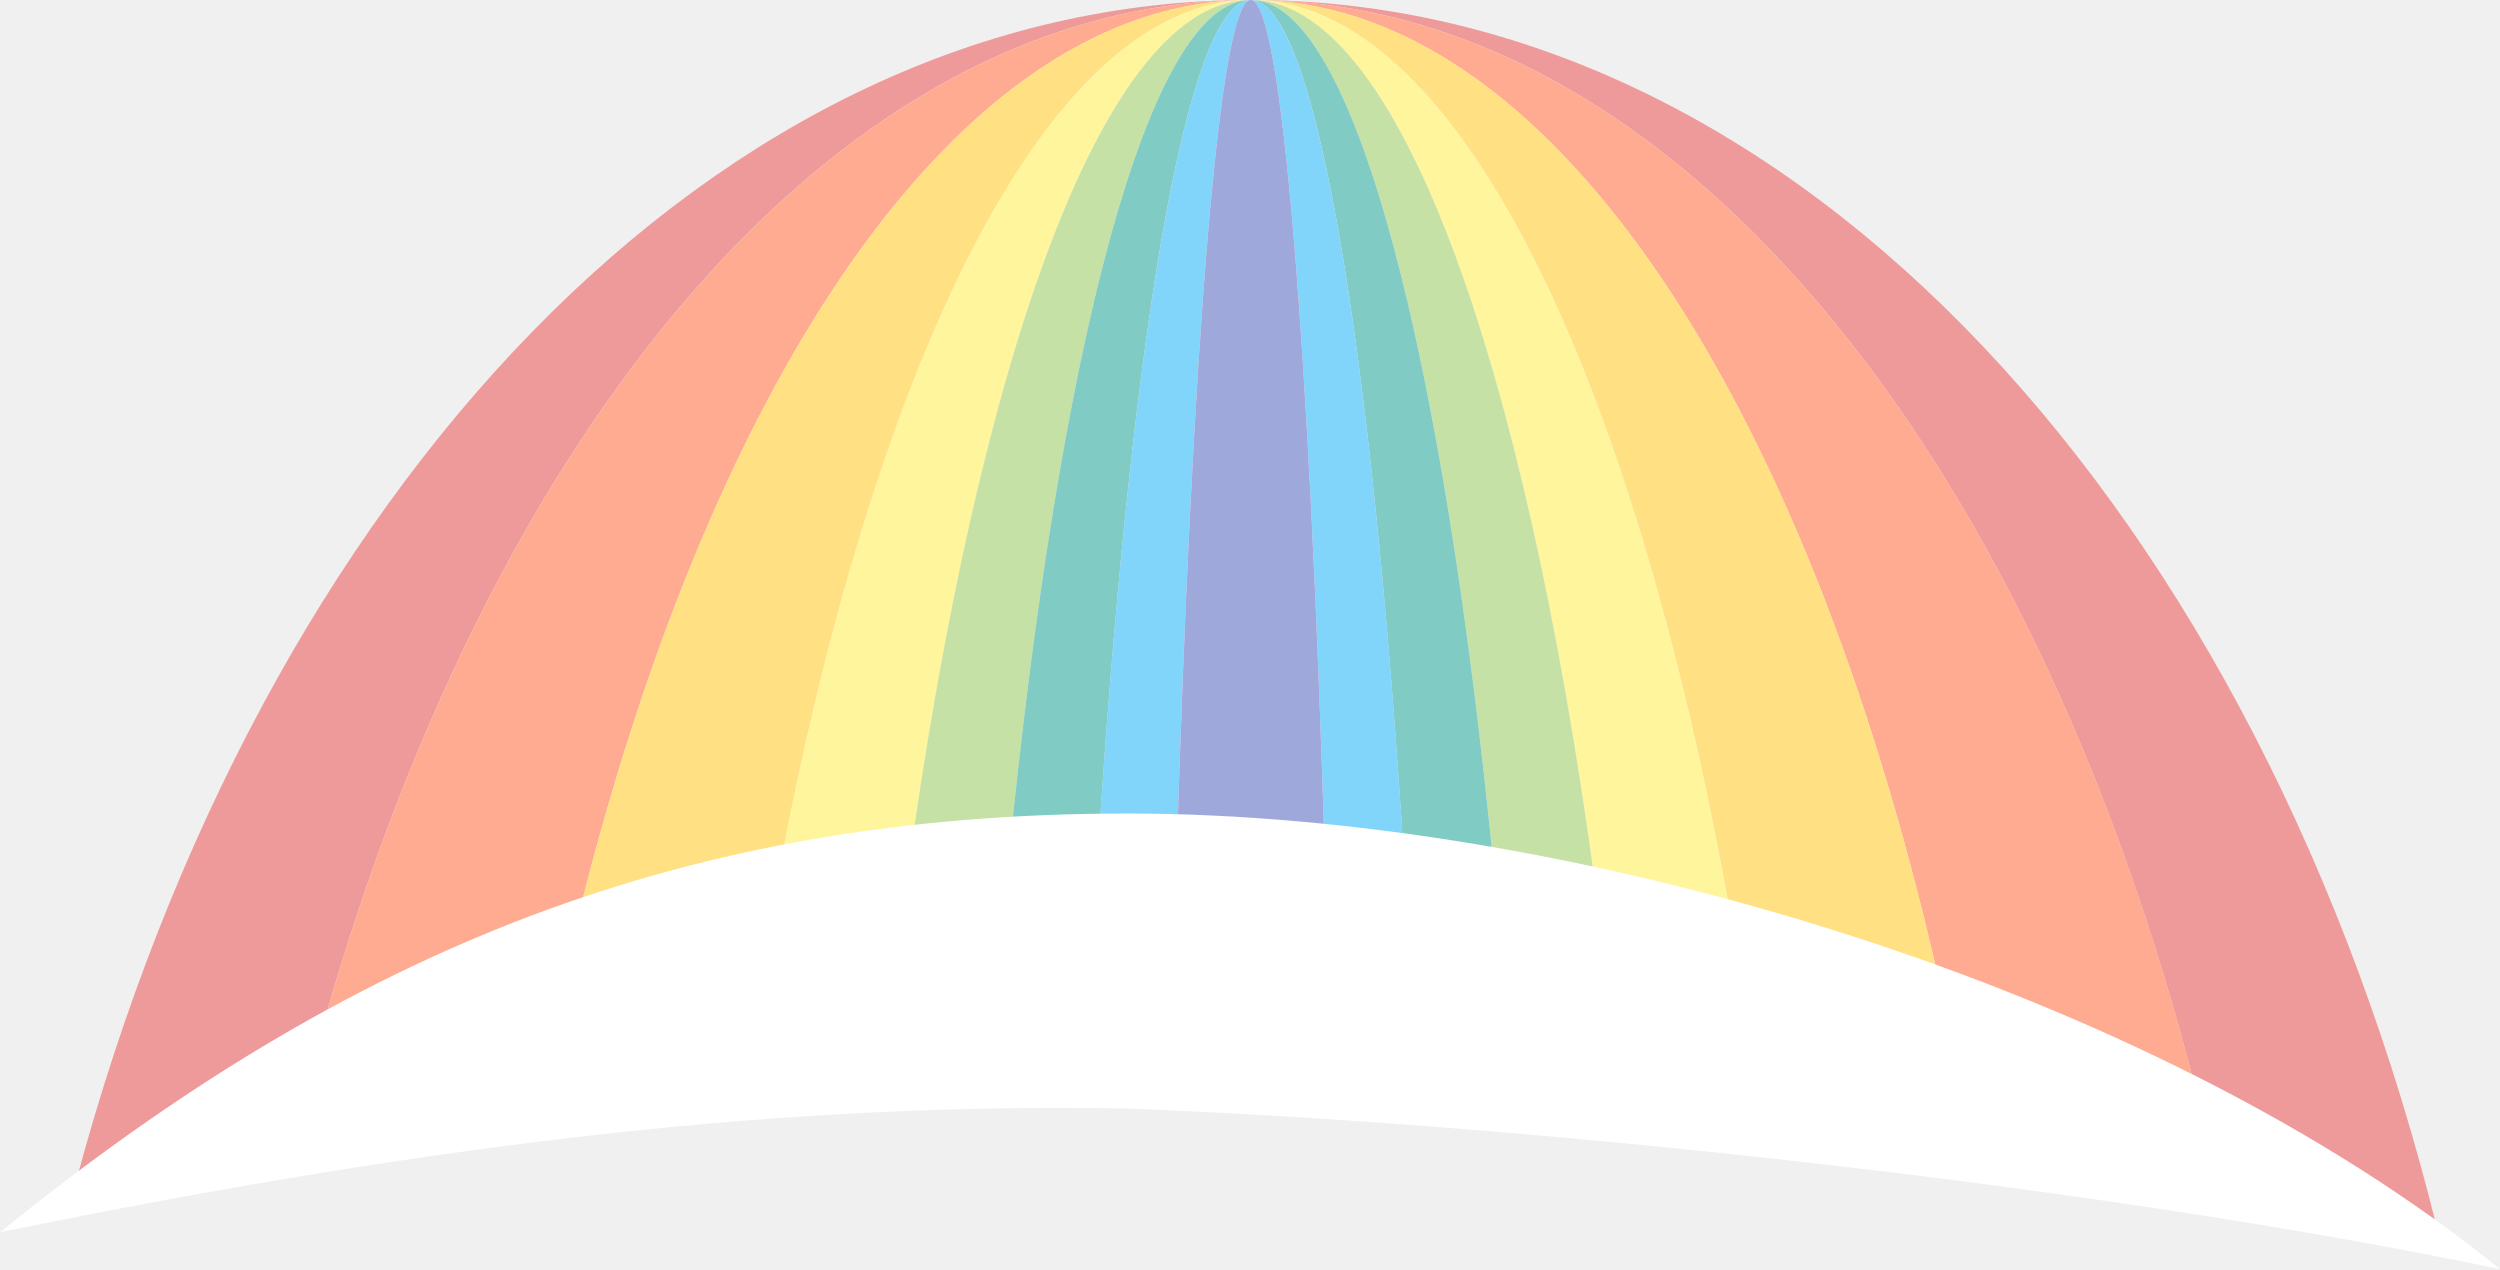
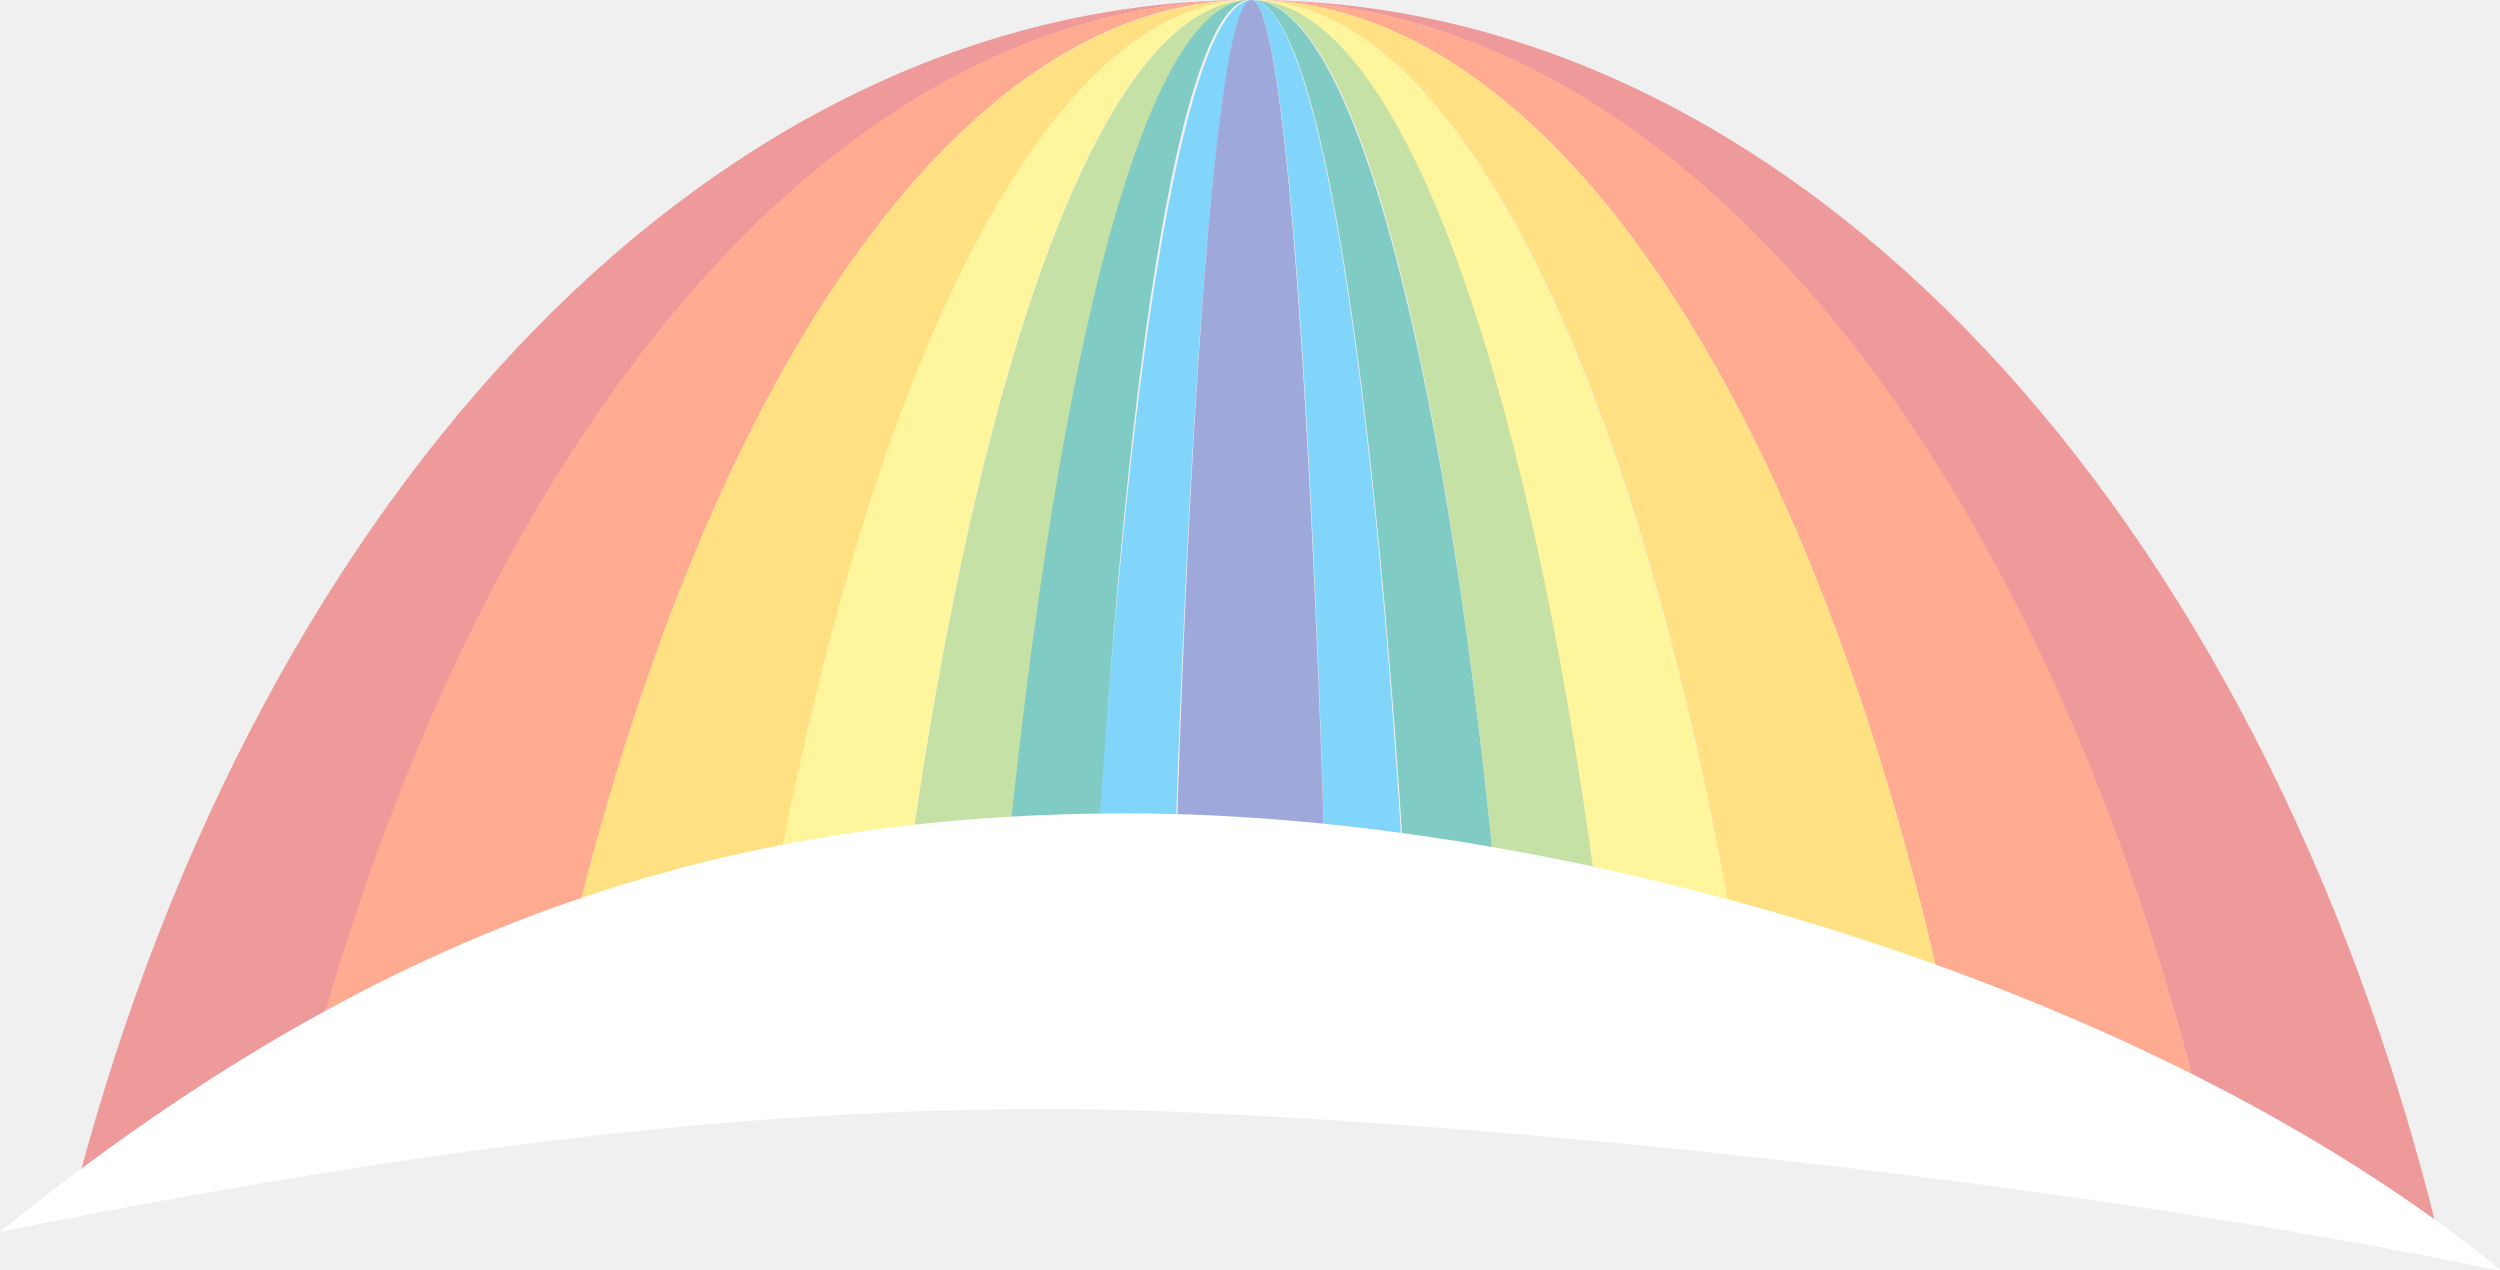
- <svg xmlns="http://www.w3.org/2000/svg" version="1.1" x="0px" y="0px" viewBox="0 0 19.302 9.798" enable-background="new 0 0 19.302 9.798" xml:space="preserve">
-   <g id="_x31_-_Blue_Dog">
-     <g id="Layer_2" display="none" opacity="0.4">
- 	</g>
-   </g>
-   <g id="_x32_-_Options">
-     <g id="medication">
- 	</g>
-     <g id="talking">
- 	</g>
-     <g id="practical">
-       <g id="mirror_2_">
- 		</g>
-     </g>
-   </g>
-   <g id="_x33_-_Practical_Intro">
-     <g id="dog-side_2_">
- 	</g>
-     <g id="List">
- 	</g>
-   </g>
-   <g id="_x34_-_Practical_List">
- </g>
-   <g id="_x35_-_Support_Locations">
- </g>
-   <g id="_x36_-Shy_Dog">
- </g>
-   <g id="_x37_-Better_Dog">
- </g>
-   <g id="_x38_-Therapist_Dog">
- </g>
-   <g id="_x39_-_Therapy_Details">
-     <g id="text_6_">
- 	</g>
-     <g id="grandad_dog">
- 	</g>
-     <g id="puppy">
-       <g id="cool_hat_1_">
-         <g>
-           <path fill="#EF9A9A" d="M9.657,0C5.533,0,2.015,3.784,0.586,9.126c0.582-0.377,1.203-0.715,1.855-1.015      C3.745,3.313,6.482,0,9.657,0z" />
-           <path fill="#EF9A9A" d="M16.941,8.368c0.667,0.338,1.295,0.719,1.881,1.14C17.461,3.966,13.877,0,9.657,0      C12.888,0,15.666,3.431,16.941,8.368z" />
-           <path fill="#FFAB91" d="M2.441,8.111C3.063,7.825,3.716,7.58,4.393,7.372C5.427,2.975,7.395,0,9.657,0      C6.482,0,3.745,3.313,2.441,8.111z" />
-           <path fill="#FFAB91" d="M14.958,7.518c0.694,0.238,1.352,0.529,1.984,0.849C15.666,3.431,12.888,0,9.657,0      C11.944,0,13.934,3.039,14.958,7.518z" />
-           <path fill="#FFE082" d="M13.362,7.07c0.545,0.127,1.08,0.272,1.596,0.449C13.934,3.039,11.944,0,9.657,0      C11.234,0,12.61,2.842,13.362,7.07z" />
-           <path fill="#FFE082" d="M4.393,7.372c0.512-0.158,1.038-0.291,1.577-0.4C6.725,2.799,8.091,0,9.657,0      C7.395,0,5.427,2.975,4.393,7.372z" />
-           <path fill="#FFF59D" d="M5.969,6.972c0.34-0.069,0.683-0.13,1.033-0.179C7.556,2.719,8.536,0,9.657,0      C8.091,0,6.725,2.799,5.969,6.972z" />
-           <path fill="#FFF59D" d="M12.319,6.853c0.354,0.059,0.699,0.136,1.043,0.217C12.61,2.842,11.234,0,9.657,0      C10.783,0,11.767,2.746,12.319,6.853z" />
-           <path fill="#C5E1A5" d="M11.538,6.754c0.261,0.032,0.525,0.056,0.781,0.099C11.767,2.746,10.783,0,9.657,0      C10.45,0,11.144,2.701,11.538,6.754z" />
-           <path fill="#C5E1A5" d="M7.002,6.793C7.26,6.757,7.518,6.722,7.781,6.697C8.175,2.676,8.867,0,9.657,0      C8.536,0,7.556,2.719,7.002,6.793z" />
-           <path fill="#80CBC4" d="M10.842,6.671c0.236,0.019,0.464,0.055,0.696,0.083C11.144,2.701,10.45,0,9.657,0      C10.155,0,10.592,2.664,10.842,6.671z" />
-           <path fill="#80CBC4" d="M7.781,6.697c0.228-0.021,0.46-0.032,0.692-0.045C8.723,2.656,9.159,0,9.657,0      C8.867,0,8.175,2.676,7.781,6.697z" />
-           <path fill="#81D4FA" d="M8.472,6.652c0.203-0.011,0.407-0.021,0.612-0.025C9.205,2.644,9.416,0,9.657,0      C9.159,0,8.723,2.656,8.472,6.652z" />
-           <path fill="#81D4FA" d="M10.23,6.646c0.204,0.009,0.411,0.009,0.613,0.025C10.592,2.664,10.155,0,9.657,0      C9.897,0,10.108,2.653,10.23,6.646z" />
-           <path fill="#9FA8DA" d="M9.084,6.627C9.2,6.625,9.313,6.613,9.43,6.613c0.27,0,0.534,0.021,0.8,0.033      C10.108,2.653,9.897,0,9.657,0C9.416,0,9.205,2.644,9.084,6.627z" />
-         </g>
-         <path fill="#FFFFFF" d="M19.302,9.798c-2.715-2.197-7.187-3.517-10.598-3.517C5.293,6.281,2.715,7.317,0,9.514     c3.495-0.715,6.155-1.002,8.704-0.955C11.726,8.674,16.132,9.139,19.302,9.798z" />
+ <svg xmlns="http://www.w3.org/2000/svg" viewBox="0 0 19.302 9.798" enable-background="new 0 0 19.302 9.798">
+   <g>
+     <g>
+       <g>
+         <path fill="#EF9A9A" d="M9.66 0C5.53 0 2.02 3.78.6 9.13c.57-.38 1.2-.72 1.84-1.02C3.74 3.3 6.48 0 9.66 0zM16.94 8.37c.67.34 1.3.72 1.88 1.14C17.46 3.98 13.88 0 9.66 0c3.23 0 6 3.43 7.28 8.37z" />
+         <path fill="#FFAB91" d="M2.44 8.1c.62-.27 1.28-.52 1.95-.73C5.42 2.97 7.4 0 9.65 0c-3.18 0-5.9 3.3-7.22 8.1zM14.96 7.52c.7.24 1.35.53 1.98.85C15.67 3.43 12.9 0 9.66 0c2.28 0 4.27 3.04 5.3 7.52z" />
+         <path fill="#FFE082" d="M13.36 7.07c.55.13 1.08.27 1.6.45C13.93 3.04 11.94 0 9.66 0c1.57 0 2.95 2.84 3.7 7.07zM4.4 7.37c.5-.16 1.03-.3 1.57-.4C6.72 2.8 8.1 0 9.67 0 7.38 0 5.42 2.98 4.38 7.37z" />
+         <path fill="#FFF59D" d="M5.97 6.97c.34-.07.68-.13 1.03-.18C7.56 2.7 8.54 0 9.66 0 8.1 0 6.72 2.8 5.96 6.97zM12.32 6.85c.35.06.7.14 1.04.22C12.6 2.84 11.23 0 9.66 0c1.12 0 2.1 2.75 2.66 6.85z" />
+         <path fill="#C5E1A5" d="M11.54 6.75c.26.04.52.06.78.1C11.77 2.75 10.78 0 9.66 0c.8 0 1.48 2.7 1.88 6.75zM7 6.8c.26-.04.52-.08.78-.1.4-4.02 1.1-6.7 1.88-6.7C8.54 0 7.56 2.72 7 6.8z" />
+         <path fill="#80CBC4" d="M10.84 6.67c.24.02.47.06.7.08C11.14 2.7 10.44 0 9.66 0c.5 0 .93 2.66 1.18 6.67zM7.78 6.7c.23-.02.46-.04.7-.05C8.7 2.65 9.15 0 9.65 0c-.8 0-1.48 2.68-1.88 6.7z" />
+         <path fill="#81D4FA" d="M8.47 6.65c.2 0 .4-.02.6-.02.13-4 .35-6.63.6-6.63-.5 0-.95 2.66-1.2 6.65zM10.23 6.65c.2 0 .4 0 .6.02-.24-4-.68-6.67-1.17-6.67.24 0 .45 2.65.57 6.65z" />
+         <path fill="#9FA8DA" d="M9.08 6.63c.12 0 .23-.02.35-.02.27 0 .53.03.8.05C10.1 2.65 9.9 0 9.66 0c-.24 0-.46 2.64-.58 6.63z" />
+         <path fill="#fff" d="M19.3 9.8c-2.7-2.2-7.2-3.52-10.6-3.52-3.4 0-5.98 1.04-8.7 3.23 3.5-.7 6.16-1 8.7-.94 3.03.1 7.43.58 10.6 1.24z" />
      </g>
    </g>
  </g>
-   <g id="_x31_0-Combining_Therapies">
-     <g id="text_7_">
- 	</g>
-     <g id="Isometric_Grid">
- 	</g>
-     <g id="chair_3_">
- 	</g>
-   </g>
-   <g id="_x31_1-Medication_Script">
- </g>
-   <g id="_x31_2-Dog_With_Medication">
- </g>
-   <g id="_x31_3-Medication_Check_Ups">
- </g>
-   <g id="_x31_4-Medication_Side_Effects">
-     <g id="shy_dog_1_">
- 	</g>
-   </g>
</svg>
